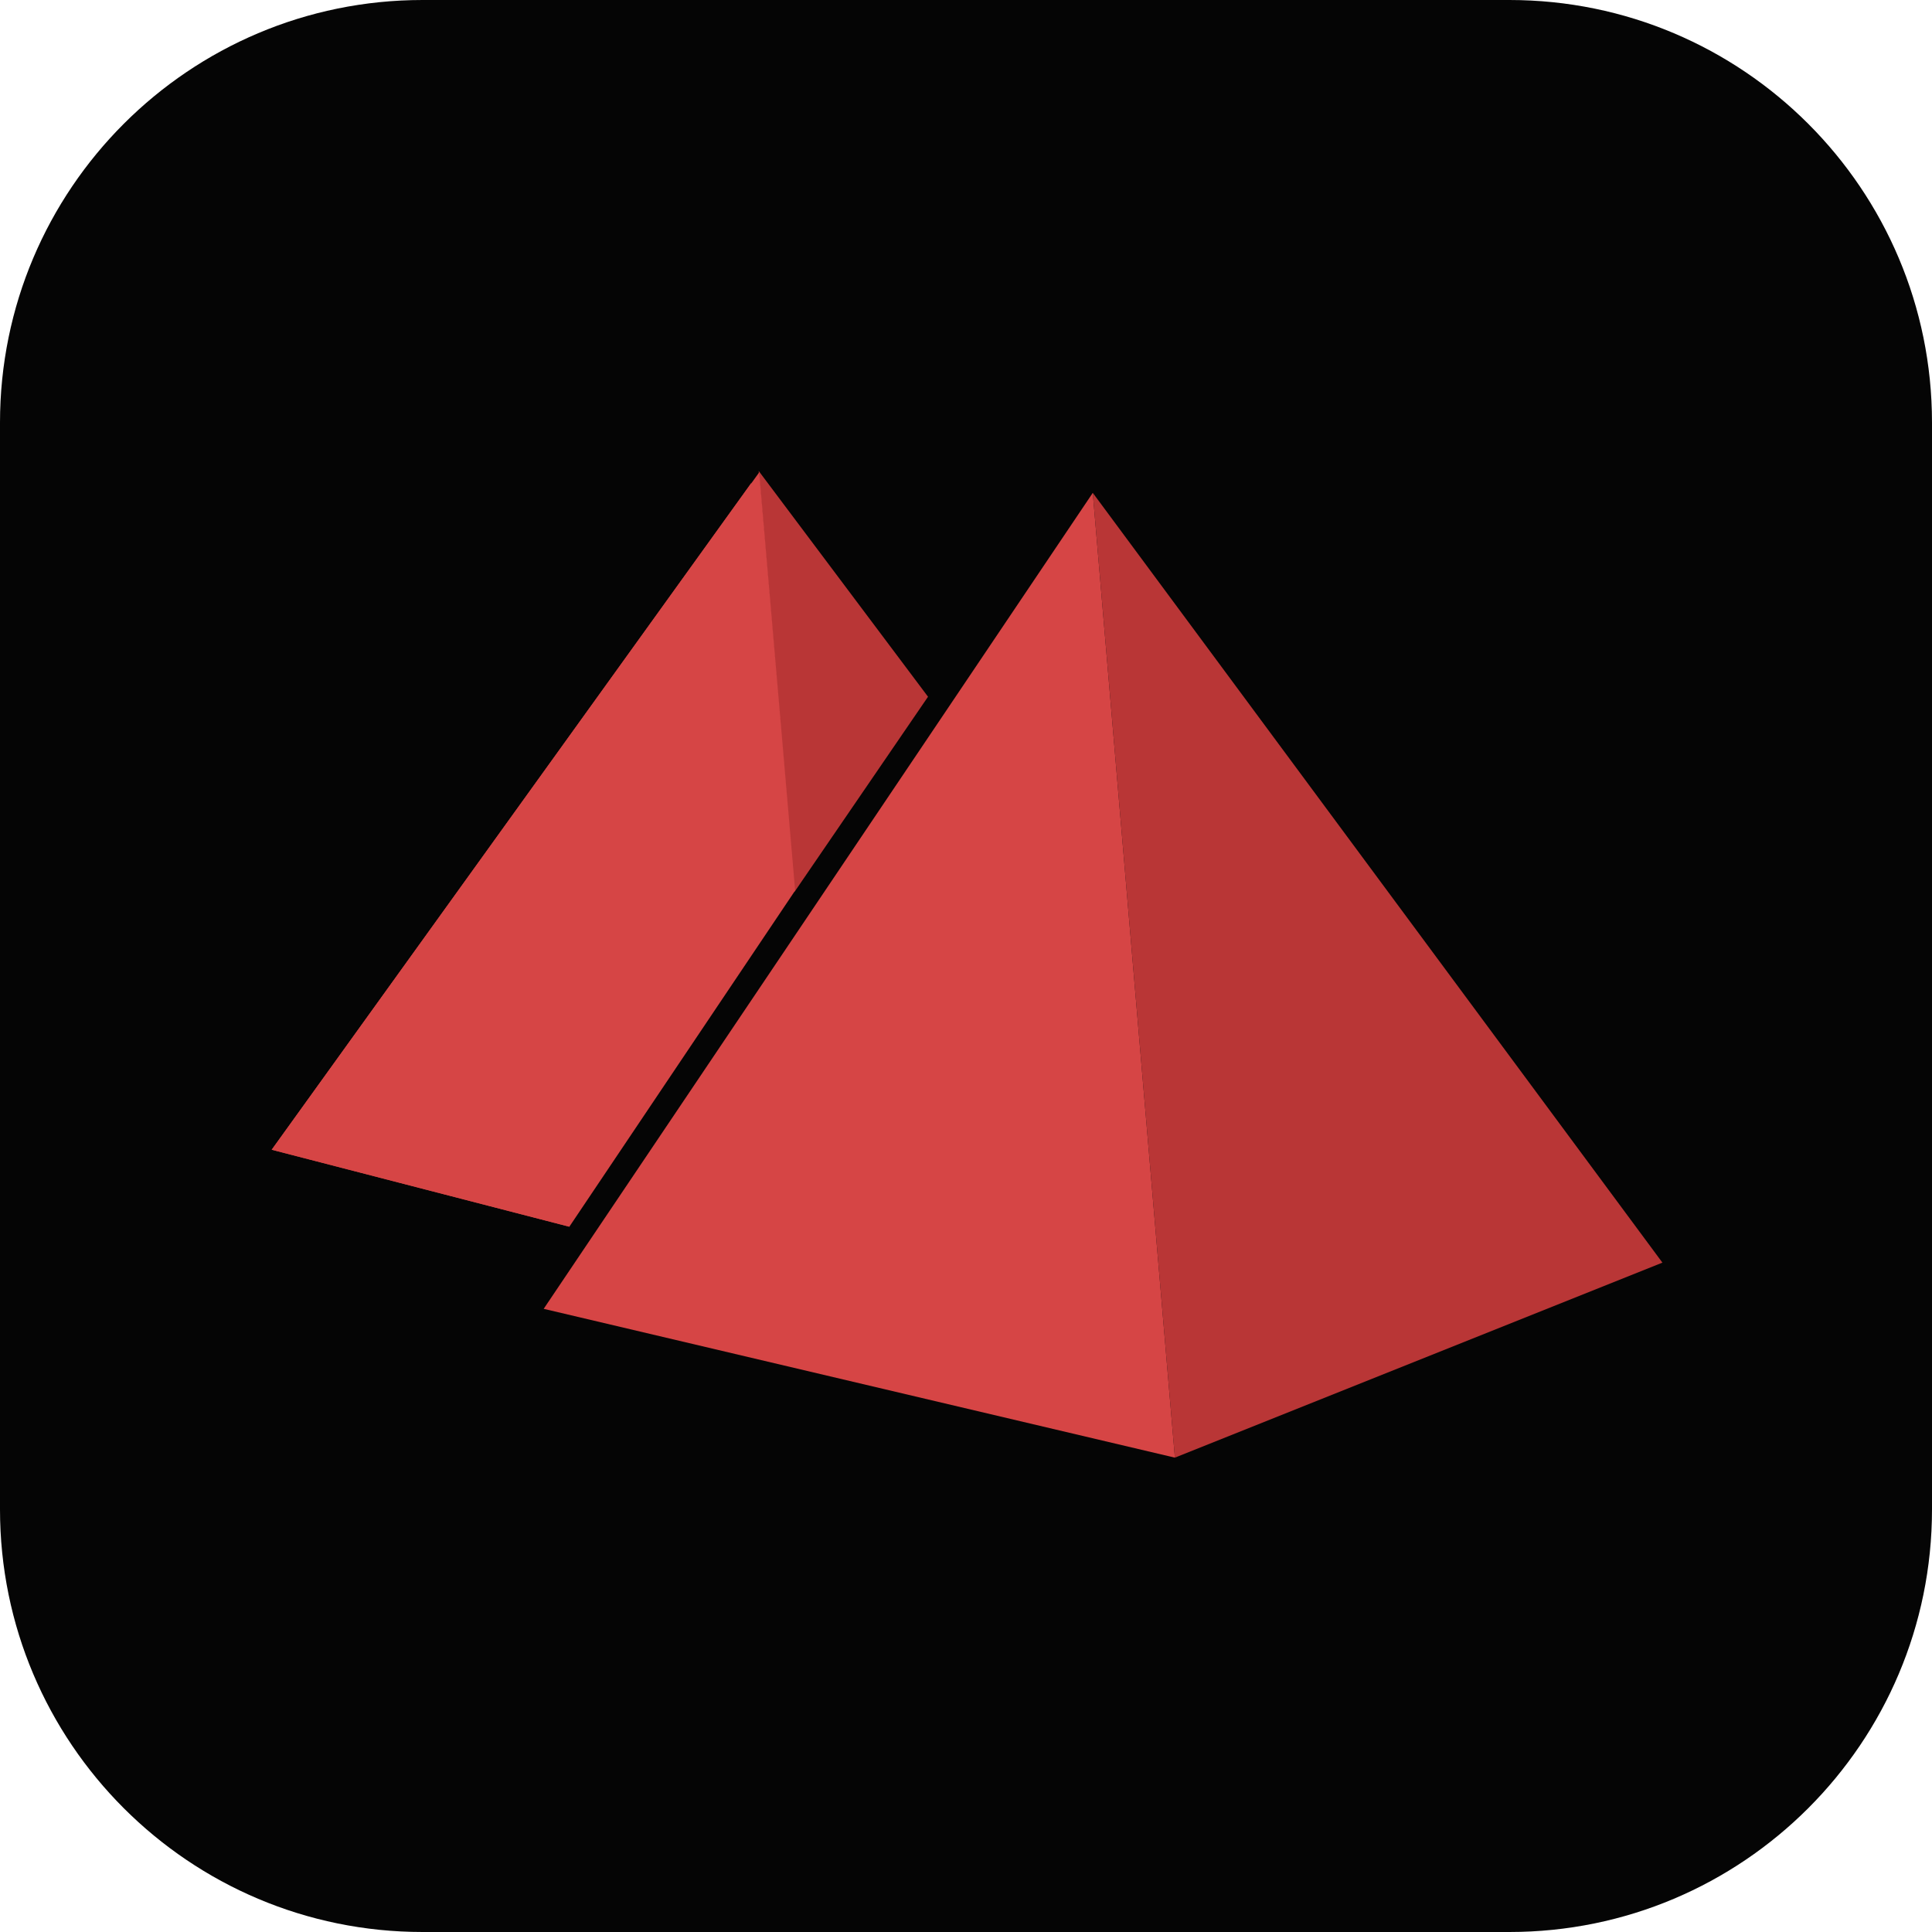
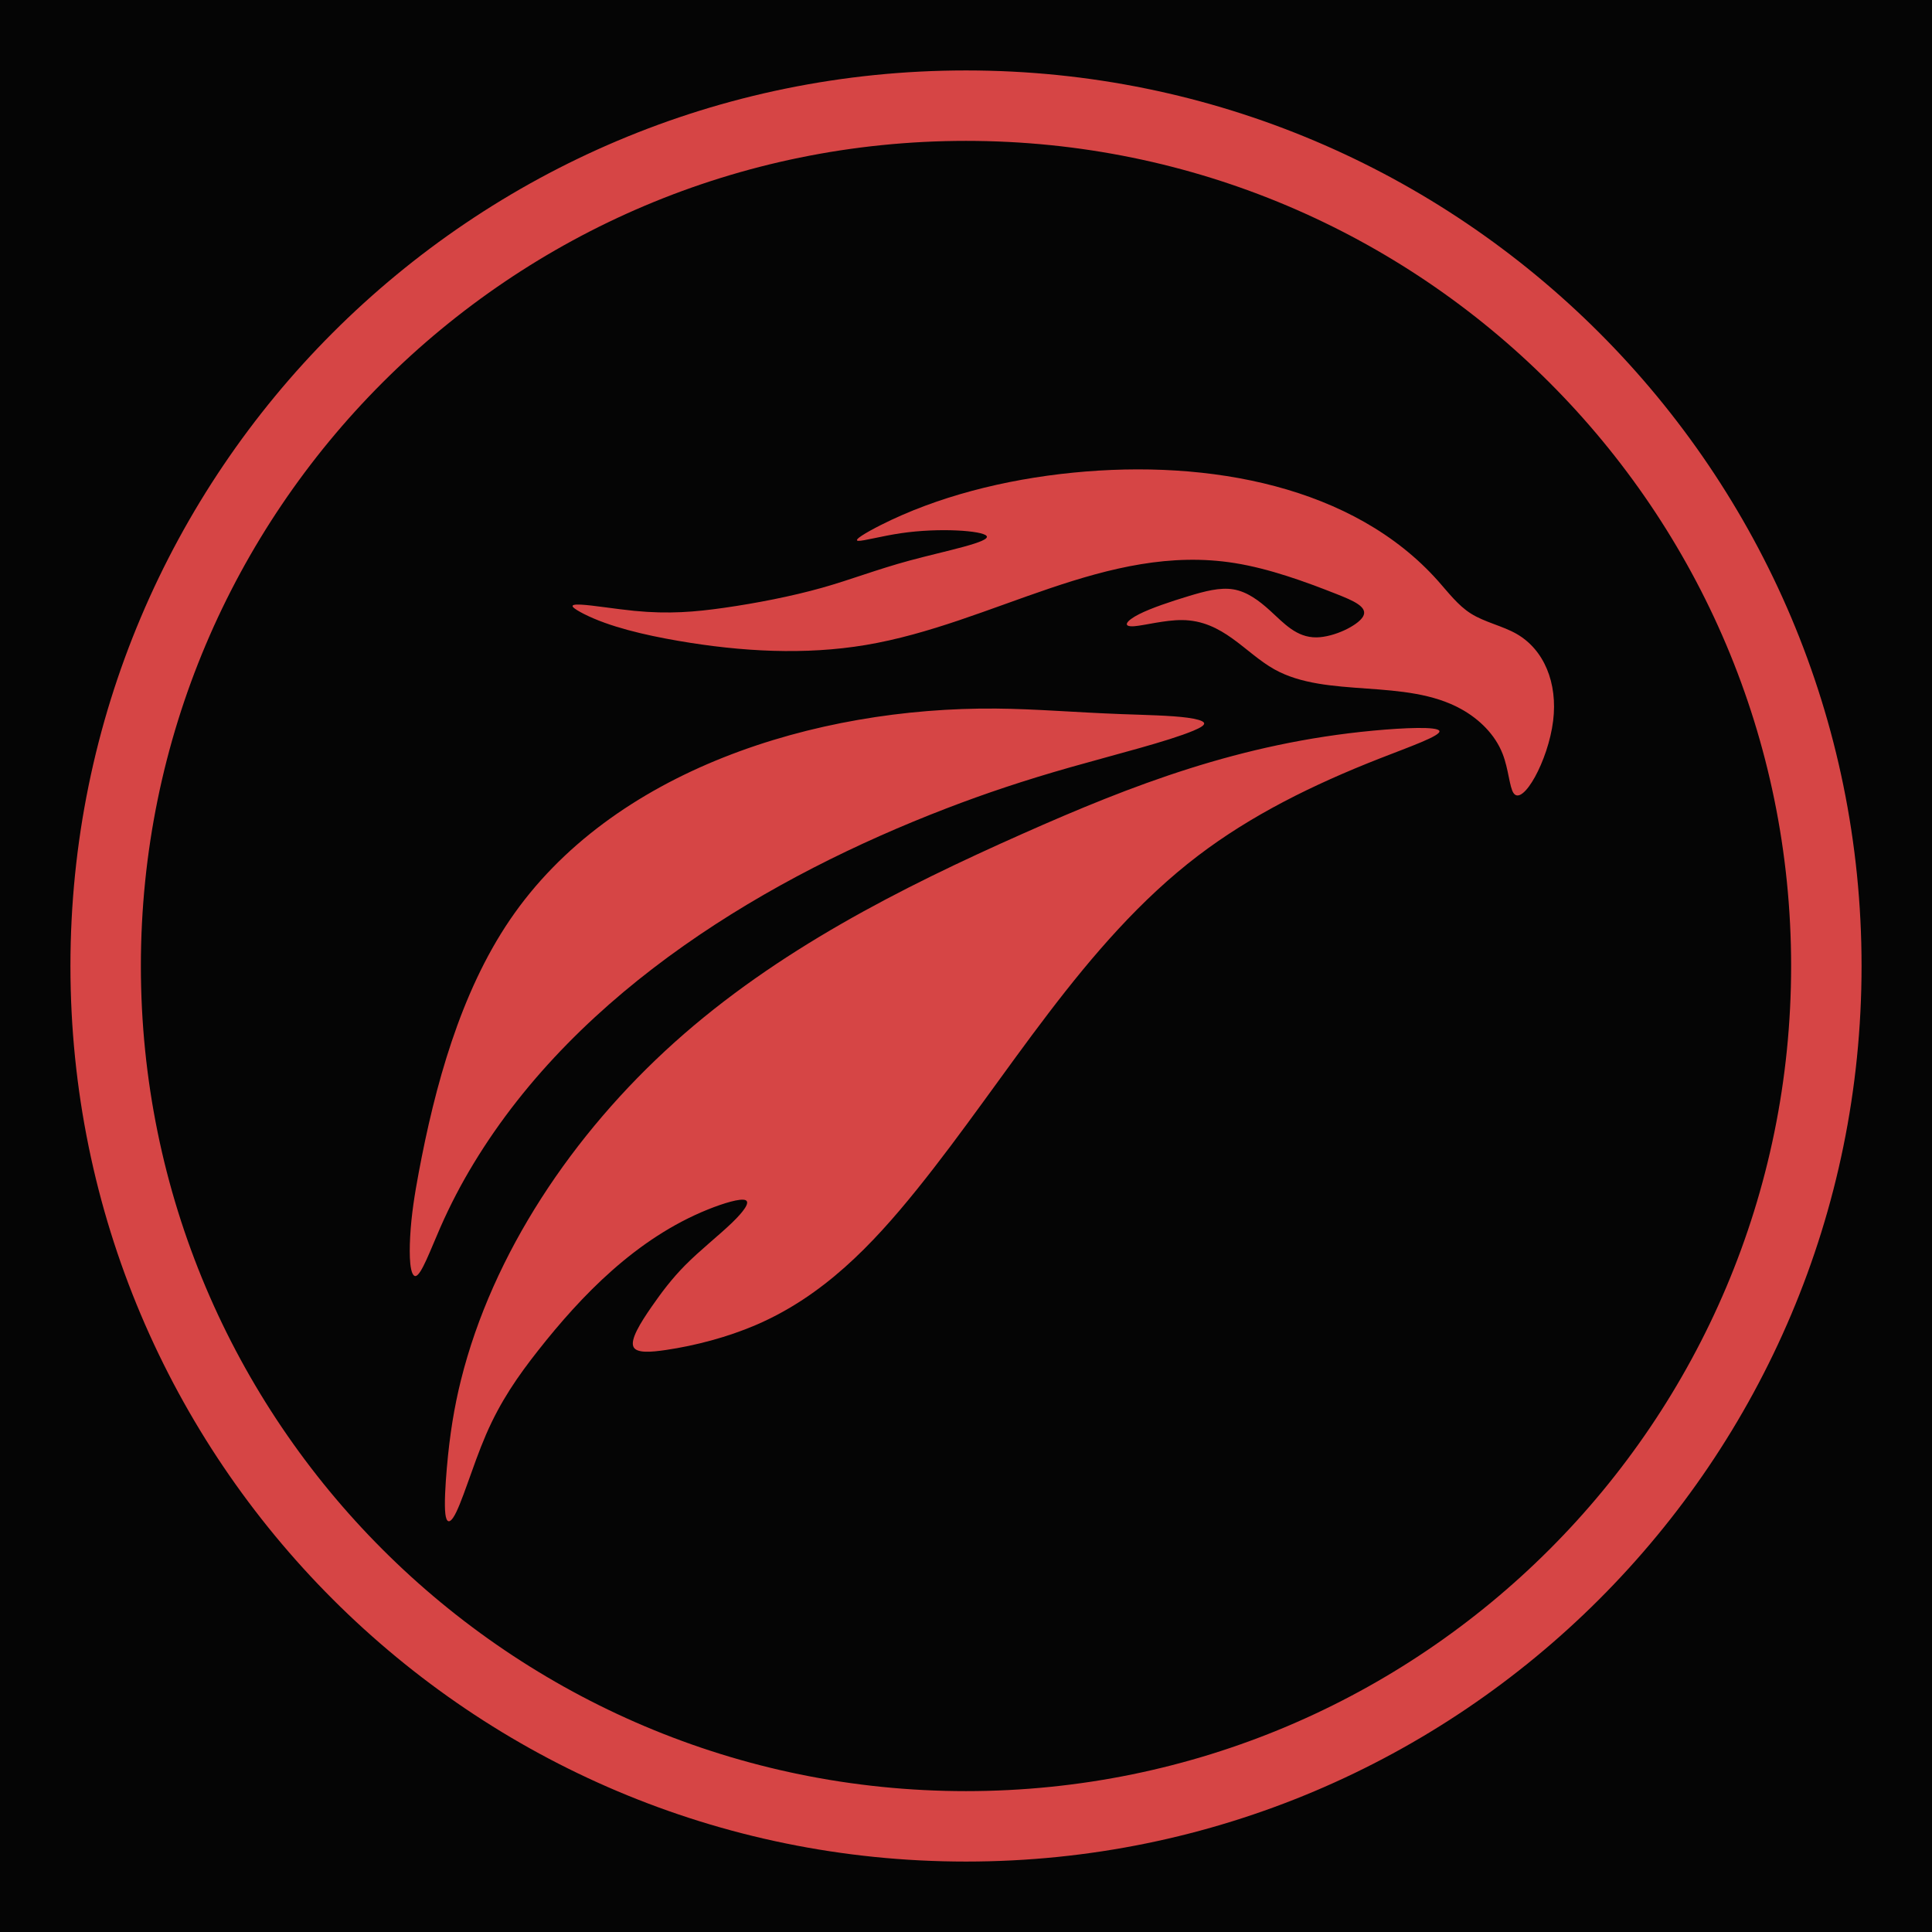
- <svg xmlns="http://www.w3.org/2000/svg" viewBox="0 0 64 64" width="64" height="64" role="img" aria-labelledby="title desc">
-   <rect width="64" height="64" rx="14" fill="#050505" />
-   <g transform="translate(9 15.6) scale(0.17)">
-     <path d="M160 4.274L271 154.274L176 192.274L160 4.274Z" fill="#b93636" />
-     <path d="M94.894 0L127.894 44L101.894 82L94.894 0Z" fill="#b93636" />
-     <path d="M160 4.274L176 192.274L53 163.274L160 4.274Z" fill="#d64545" />
-     <path d="M93.5 2.274L58 147.274L0 132.274L93.5 2.274Z" fill="#d64545" />
-     <path d="M95 0.274L102 81.774L58 147.274L0 132.274L95 0.274Z" fill="#d64545" />
-   </g>
+ <svg xmlns="http://www.w3.org/2000/svg" viewBox="-20 -22.5 384 384" width="384" height="384" role="img" aria-labelledby="title desc" shape-rendering="geometricPrecision">
+   <rect x="-20" y="-22.5" width="384" height="384" fill="#050505" />
+   <path id="horus-silhouette-mark" d="M 193.337 71.437 C 179.523 72.804 166.143 76.270 155.109 81.836 C 152.194 83.307 149.443 84.924 150.585 84.998 C 151.542 85.060 155.229 84.040 159.126 83.471 C 166.749 82.358 175.175 82.970 176.072 84.002 C 177.118 85.207 167.914 86.984 160.769 88.921 C 154.095 90.732 149.217 92.682 143.378 94.327 C 137.368 96.020 130.340 97.389 123.921 98.307 C 118.198 99.125 112.959 99.585 106.109 98.915 C 102.236 98.536 97.847 97.795 95.476 97.675 C 94.244 97.612 93.557 97.717 93.880 98.137 C 94.143 98.479 95.077 99.029 96.093 99.544 C 101.042 102.048 107.955 103.696 114.903 104.889 C 127.405 107.037 140.023 107.712 152.030 105.704 C 177.333 101.471 199.927 85.321 225.434 89.419 C 232.291 90.520 239.359 93.086 245.621 95.561 C 248.954 96.878 252.059 98.170 250.884 100.094 C 249.810 101.854 245.160 104.141 241.661 104.183 C 237.697 104.230 235.209 101.395 232.481 98.908 C 230.259 96.884 227.878 95.091 225.118 94.638 C 222.474 94.205 219.484 95.003 216.215 95.992 C 212.659 97.068 208.774 98.370 206.413 99.568 C 203.725 100.931 203.010 102.158 205.472 101.964 C 207.459 101.808 211.518 100.725 214.910 100.743 C 223.100 100.788 227.402 107.252 233.306 110.543 C 243.779 116.380 259.294 112.235 270.463 118.457 C 274.037 120.447 277.166 123.499 278.663 127.345 C 279.852 130.399 280.012 133.952 280.832 135.139 C 282.651 137.772 287.717 128.748 288.698 120.773 C 289.626 113.233 286.903 106.630 281.441 103.495 C 278.626 101.879 275.084 101.184 272.326 99.434 C 269.774 97.815 267.893 95.293 265.831 92.975 C 249.067 74.128 220.371 68.762 193.337 71.437 Z M 178.002 118.334 C 142.068 118.022 101.572 130.558 81.331 160.353 C 71.478 174.856 66.424 193.448 63.217 210.603 C 62.431 214.806 61.757 218.921 61.522 223.335 C 61.420 225.250 61.400 227.221 61.549 228.661 C 61.718 230.299 62.105 231.249 62.647 231.118 C 63.764 230.847 65.541 225.984 67.492 221.529 C 69.501 216.943 71.694 212.789 74.109 208.799 C 95.174 173.994 133.141 151.628 168.097 138.180 C 175.932 135.166 183.615 132.600 192.743 130.002 C 201.739 127.443 212.138 124.853 217.203 122.728 C 218.624 122.132 219.626 121.572 219.262 121.101 C 218.964 120.714 217.750 120.387 216.054 120.154 C 212.772 119.705 207.685 119.612 203.040 119.439 C 193.531 119.087 185.876 118.402 178.002 118.334 Z M 252.931 122.720 C 226.526 125.198 205.054 133.528 183.260 143.211 C 159.027 153.977 134.396 166.416 114.033 184.707 C 93.865 202.823 77.884 226.679 71.625 251.775 C 70.291 257.125 69.398 262.532 68.814 269.248 C 68.513 272.713 68.293 276.528 68.518 278.403 C 68.728 280.162 69.329 280.215 70.045 279.181 C 71.658 276.851 73.854 268.997 76.583 262.676 C 79.482 255.959 82.982 250.973 86.966 245.910 C 95.593 234.950 106.489 223.628 120.660 217.910 C 123.831 216.630 127.166 215.631 128.165 216.036 C 129.187 216.451 127.761 218.337 125.527 220.499 C 122.902 223.038 119.164 225.958 116.143 229.016 C 113.571 231.620 111.519 234.324 109.510 237.227 C 107.310 240.407 105.160 243.826 105.938 245.259 C 106.604 246.485 109.413 246.256 112.384 245.815 C 118.149 244.960 124.521 243.306 130.224 240.860 C 143.610 235.116 153.305 225.002 162.234 213.924 C 180.375 191.419 195.358 164.932 218.075 147.612 C 228.636 139.560 240.869 133.489 254.208 128.261 C 260.224 125.904 266.465 123.717 266.088 122.780 C 265.723 121.874 259.189 122.133 252.931 122.720 Z" fill="#d64545" />
+   <path id="moko-red-ring" d="M 350 169.5 A 178 178 0 1 0 -6 169.5 A 178 178 0 1 0 350 169.5 Z M 336 169.5 A 164 164 0 1 1 8 169.5 A 164 164 0 1 1 336 169.5 Z" fill="#d64545" fill-rule="evenodd" />
</svg>
